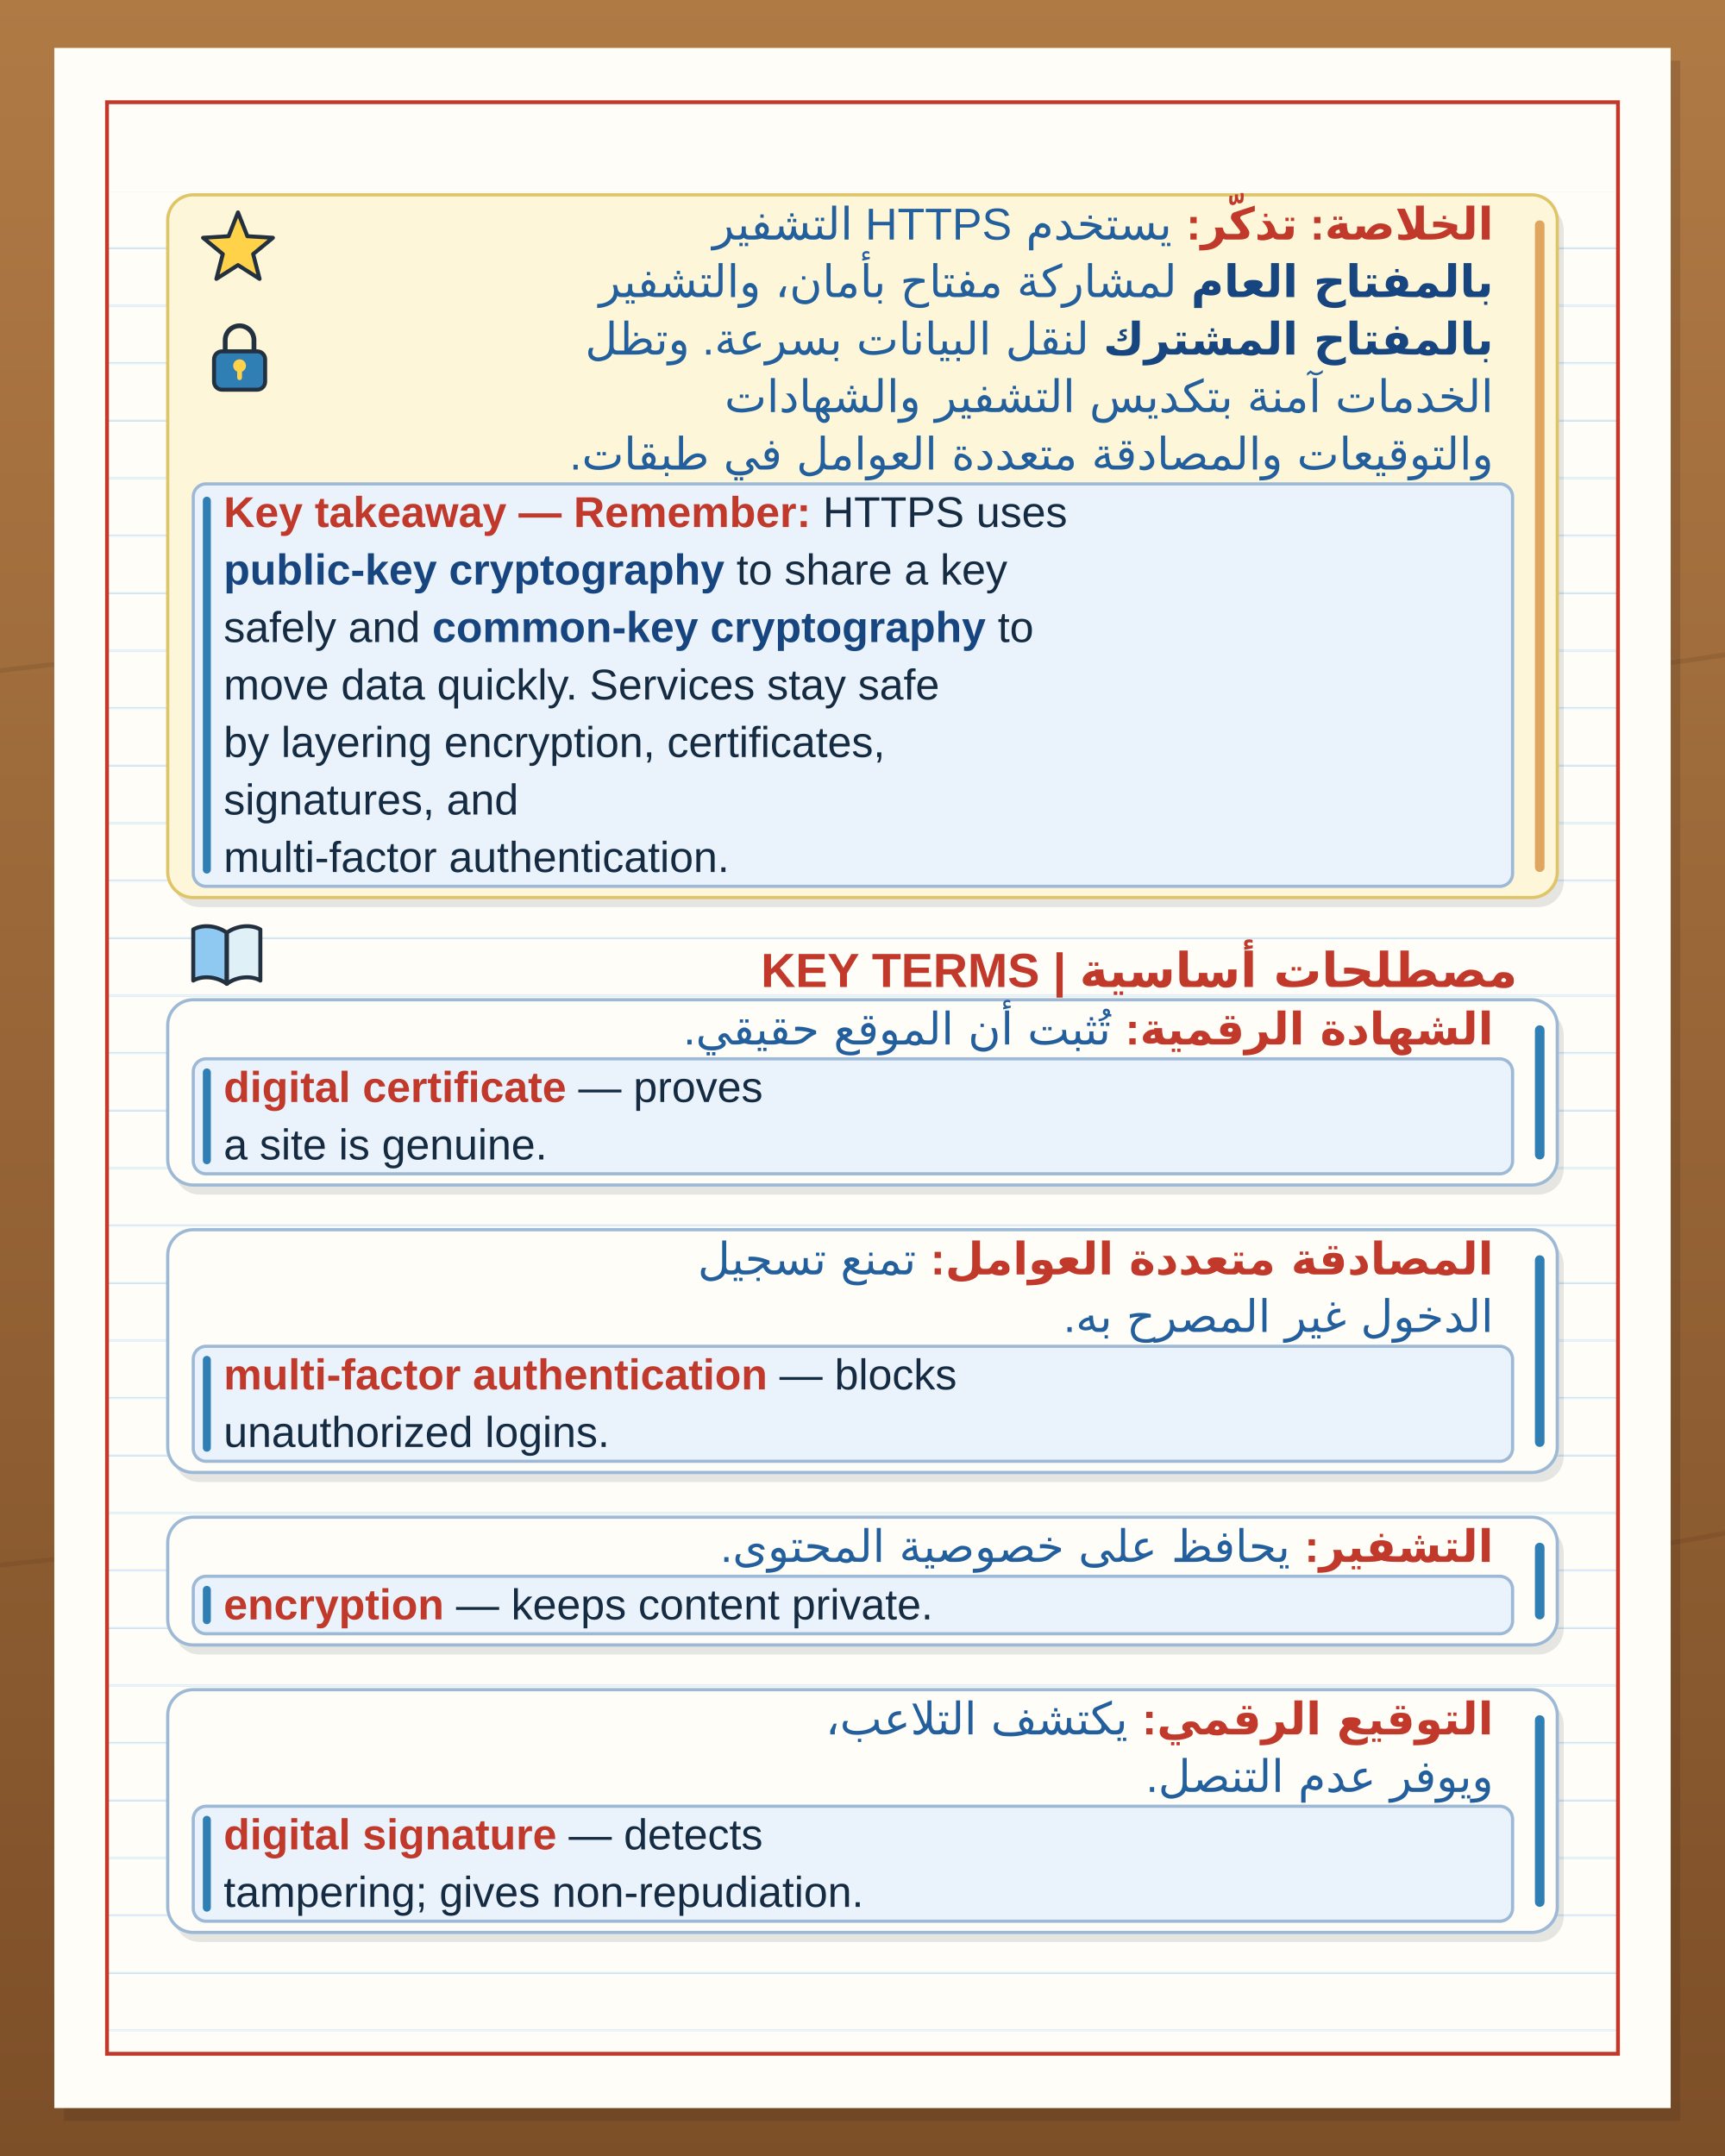
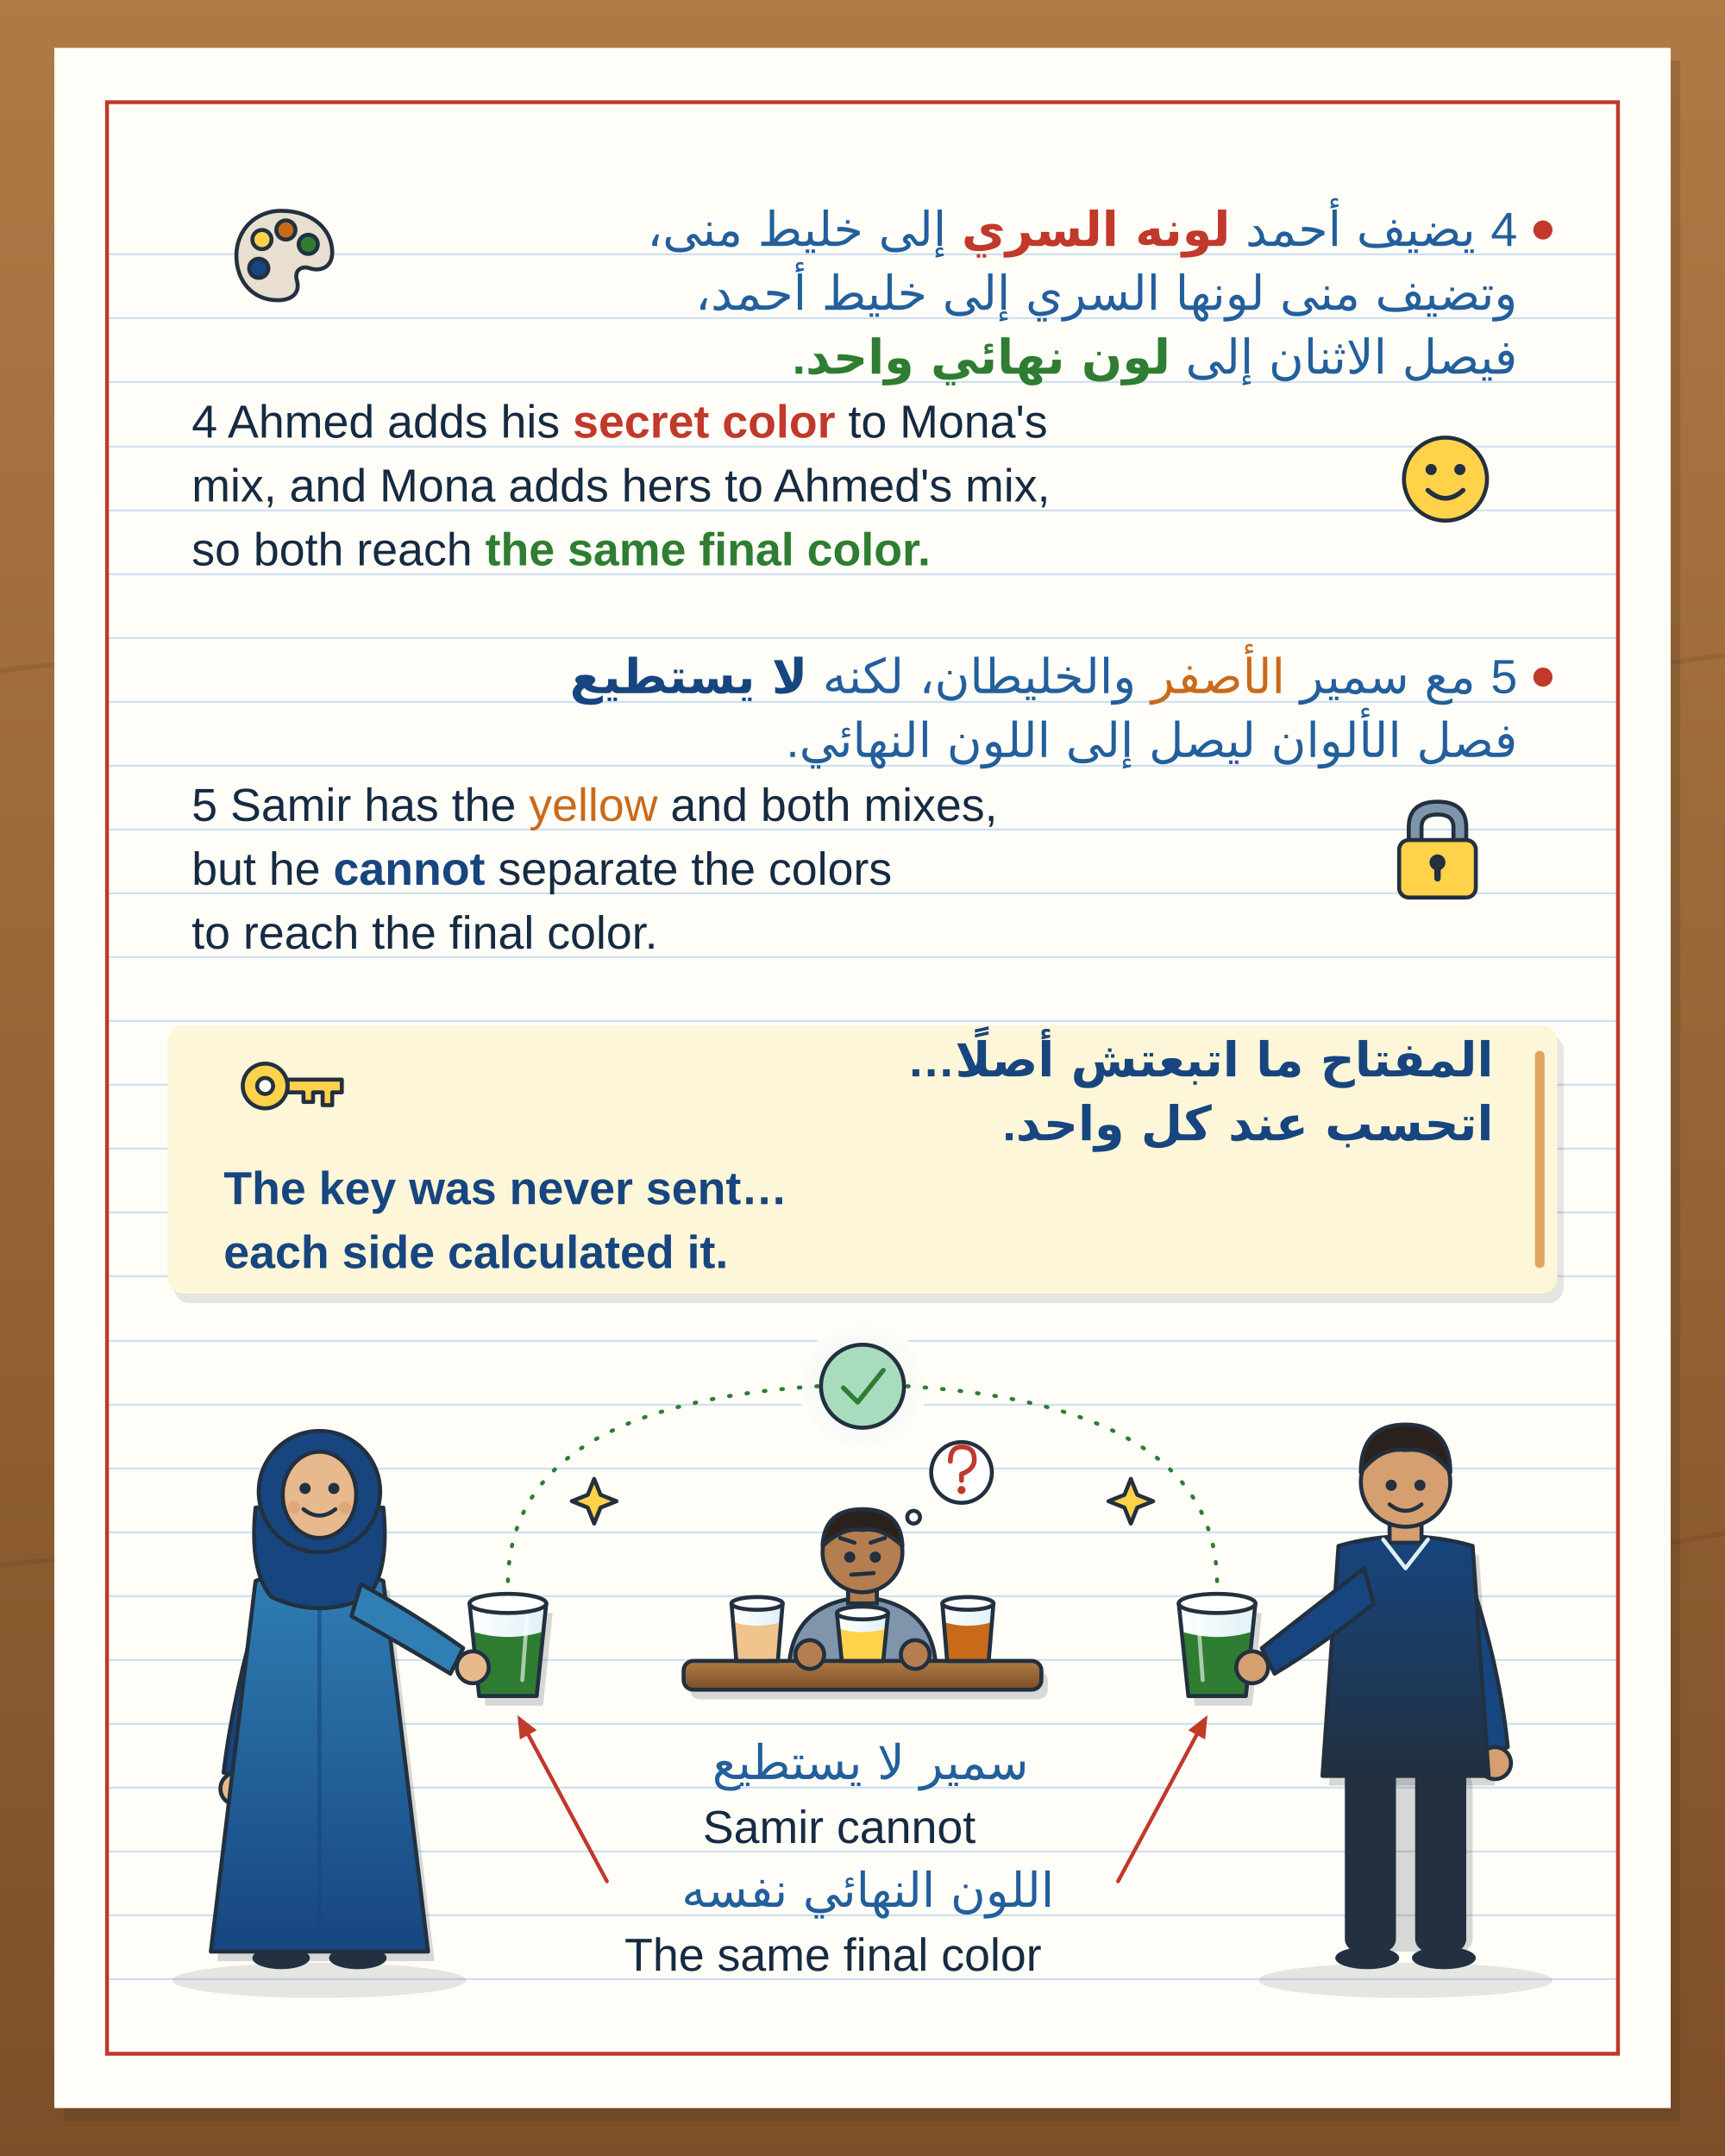
<svg xmlns="http://www.w3.org/2000/svg" width="1080" height="1350" viewBox="0 0 1080 1350" preserveAspectRatio="xMidYMid meet" style="width:100%;height:auto;max-width:1080px;display:block;margin:0 auto;">
  <defs>
    <linearGradient id="pmDesk" x1="0" y1="0" x2="0" y2="1">
      <stop offset="0" stop-color="#b07a45" />
      <stop offset="1" stop-color="#7d4f28" />
    </linearGradient>
-     <pattern id="pmRules" x="0" y="120" width="1080" height="36" patternUnits="userSpaceOnUse">
-       <line x1="0" y1="35.5" x2="1080" y2="35.5" stroke="#cfe0f0" stroke-width="1.4" />
+     <pattern id="pmRules" x="0" y="120" width="1080" height="40" patternUnits="userSpaceOnUse">
+       <line x1="0" y1="39.5" x2="1080" y2="39.5" stroke="#cfe0f0" stroke-width="1.4" />
    </pattern>
  </defs>
  <rect x="0" y="0" width="1080" height="1350" fill="url(#pmDesk)" />
  <path d="M0 420 C 300 380, 700 470, 1080 410" fill="none" stroke="#3a2411" stroke-width="3" opacity=".12" />
  <path d="M0 980 C 350 940, 720 1030, 1080 960" fill="none" stroke="#3a2411" stroke-width="3" opacity=".12" />
  <rect x="40" y="38" width="1012" height="1290" fill="#3a2411" opacity=".18" />
  <rect x="34" y="30" width="1012" height="1290" fill="#fffdf7" />
  <rect x="67" y="120" width="946" height="1152" fill="url(#pmRules)" />
  <rect x="67" y="64" width="946" height="1222" fill="none" stroke="#c0392b" stroke-width="2.4" />
-   <rect x="109" y="128" width="870" height="440" rx="16" fill="#22303f" opacity=".12" />
-   <rect x="109" y="632" width="870" height="116" rx="16" fill="#22303f" opacity=".12" />
-   <rect x="109" y="776" width="870" height="152" rx="16" fill="#22303f" opacity=".12" />
-   <rect x="109" y="956" width="870" height="80" rx="16" fill="#22303f" opacity=".12" />
-   <rect x="109" y="1064" width="870" height="152" rx="16" fill="#22303f" opacity=".12" />
-   <rect x="105" y="122" width="870" height="440" rx="16" fill="#fdf6d8" stroke="#e0c46a" stroke-width="2" />
-   <rect x="961" y="138" width="6" height="408" rx="3" fill="#e0a55e" />
-   <rect x="121" y="303" width="826" height="252" rx="8" fill="#eaf2fb" stroke="#9db9d6" stroke-width="2" />
-   <rect x="127" y="311" width="5" height="236" rx="2.5" fill="#2f7fb5" />
-   <rect x="105" y="626" width="870" height="116" rx="16" fill="#fffdf7" stroke="#9db9d6" stroke-width="2" />
-   <rect x="961" y="642" width="6" height="84" rx="3" fill="#2f7fb5" />
-   <rect x="121" y="663" width="826" height="72" rx="8" fill="#eaf2fb" stroke="#9db9d6" stroke-width="2" />
-   <rect x="127" y="669" width="5" height="60" rx="2.5" fill="#2f7fb5" />
-   <rect x="105" y="770" width="870" height="152" rx="16" fill="#fffdf7" stroke="#9db9d6" stroke-width="2" />
-   <rect x="961" y="786" width="6" height="120" rx="3" fill="#2f7fb5" />
-   <rect x="121" y="843" width="826" height="72" rx="8" fill="#eaf2fb" stroke="#9db9d6" stroke-width="2" />
-   <rect x="127" y="849" width="5" height="60" rx="2.5" fill="#2f7fb5" />
-   <rect x="105" y="950" width="870" height="80" rx="16" fill="#fffdf7" stroke="#9db9d6" stroke-width="2" />
-   <rect x="961" y="966" width="6" height="48" rx="3" fill="#2f7fb5" />
-   <rect x="121" y="987" width="826" height="36" rx="8" fill="#eaf2fb" stroke="#9db9d6" stroke-width="2" />
-   <rect x="127" y="993" width="5" height="24" rx="2.5" fill="#2f7fb5" />
-   <rect x="105" y="1058" width="870" height="152" rx="16" fill="#fffdf7" stroke="#9db9d6" stroke-width="2" />
-   <rect x="961" y="1074" width="6" height="120" rx="3" fill="#2f7fb5" />
-   <rect x="121" y="1131" width="826" height="72" rx="8" fill="#eaf2fb" stroke="#9db9d6" stroke-width="2" />
-   <rect x="127" y="1137" width="5" height="60" rx="2.5" fill="#2f7fb5" />
-   <g transform="translate(125 132)">
-     <polygon points="24,1 29.88,15.91 45.87,16.89 33.51,27.09 37.52,42.61 24,34 10.48,42.61 14.49,27.09 2.13,16.89 18.12,15.91" fill="#ffd24a" stroke="#22303f" stroke-width="2.5" stroke-linecap="round" stroke-linejoin="round" />
+   <defs>
+     <linearGradient id="ilDress" x1="0" y1="0" x2="0" y2="1">
+       <stop offset="0" stop-color="#2f7fb5" />
+       <stop offset="1" stop-color="#17457f" />
+     </linearGradient>
+     <linearGradient id="ilShirt" x1="0" y1="0" x2="0" y2="1">
+       <stop offset="0" stop-color="#17457f" />
+       <stop offset="1" stop-color="#22303f" />
+     </linearGradient>
+     <linearGradient id="ilGlass" x1="0" y1="0" x2="1" y2="0">
+       <stop offset="0" stop-color="#ffffff" />
+       <stop offset="1" stop-color="#dff1f7" />
+     </linearGradient>
+     <linearGradient id="ilTable" x1="0" y1="0" x2="0" y2="1">
+       <stop offset="0" stop-color="#b07a45" />
+       <stop offset="1" stop-color="#7d4f28" />
+     </linearGradient>
+     <radialGradient id="ilHalo" cx="0.5" cy="0.5" r="0.5">
+       <stop offset="0" stop-color="#dff1f7" />
+       <stop offset="1" stop-color="#fffdf7" />
+     </radialGradient>
+   </defs>
+   <rect x="109" y="648" width="870" height="168" rx="10" fill="#22303f" opacity=".12" />
+   <rect x="105" y="642" width="870" height="168" rx="10" fill="#fdf6d8" />
+   <rect x="961" y="658" width="6" height="136" rx="3" fill="#e0a55e" />
+   <circle cx="966" cy="144" r="6" fill="#c0392b" />
+   <circle cx="966" cy="424" r="6" fill="#c0392b" />
+   <g>
+     <ellipse cx="200" cy="1240" rx="92" ry="11" fill="#22303f" opacity=".12" />
+     <ellipse cx="880" cy="1240" rx="92" ry="11" fill="#22303f" opacity=".12" />
+     <path d="M164 996 Q204 978 244 996 L272 1228 L136 1228 Z" fill="#22303f" opacity=".18" />
+     <path d="M842 974 Q884 962 926 974 L936 1118 L832 1118 Z" fill="#22303f" opacity=".18" />
+     <rect x="846" y="1110" width="76" height="112" rx="8" fill="#22303f" opacity=".18" />
+     <path d="M298 1010 L346 1010 L340 1068 L304 1068 Z" fill="#22303f" opacity=".18" />
+     <path d="M742 1010 L790 1010 L784 1068 L748 1068 Z" fill="#22303f" opacity=".18" />
+     <rect x="432" y="1046" width="224" height="18" rx="6" fill="#22303f" opacity=".18" />
+     <circle cx="544" cy="874" r="26" fill="#22303f" opacity=".18" />
+     <circle cx="540" cy="868" r="40" fill="url(#ilHalo)" />
+     <path d="M318 990 Q320 880 512 868" fill="none" stroke="#2e7d32" stroke-width="2.5" stroke-linecap="round" stroke-dasharray="1 10" />
+     <path d="M762 990 Q760 880 568 868" fill="none" stroke="#2e7d32" stroke-width="2.5" stroke-linecap="round" stroke-dasharray="1 10" />
+     <path d="M372 926 L376 936 L386 940 L376 944 L372 954 L368 944 L358 940 L368 936 Z" fill="#ffd24a" stroke="#22303f" stroke-width="2.5" stroke-linejoin="round" />
+     <path d="M708 926 L712 936 L722 940 L712 944 L708 954 L704 944 L694 940 L704 936 Z" fill="#ffd24a" stroke="#22303f" stroke-width="2.5" stroke-linejoin="round" />
+     <path d="M164 1000 Q146 1060 140 1110 L156 1114 Q164 1066 180 1012 Z" fill="#17457f" stroke="#22303f" stroke-width="2.5" stroke-linecap="round" stroke-linejoin="round" />
+     <circle cx="148" cy="1120" r="10" fill="#e8b98d" stroke="#22303f" stroke-width="2.5" />
+     <ellipse cx="176" cy="1226" rx="18" ry="7" fill="#22303f" />
+     <ellipse cx="224" cy="1226" rx="18" ry="7" fill="#22303f" />
+     <path d="M160 990 Q200 972 240 990 L268 1222 L132 1222 Z" fill="url(#ilDress)" stroke="#22303f" stroke-width="2.5" stroke-linecap="round" stroke-linejoin="round" />
+     <path d="M200 1004 L200 1212" fill="none" stroke="#17457f" stroke-width="2.5" stroke-linecap="round" opacity=".6" />
+     <path d="M160 944 Q156 984 170 1000 Q200 1014 230 1000 Q244 984 240 944 Z" fill="#17457f" stroke="#22303f" stroke-width="2.5" stroke-linejoin="round" />
+     <circle cx="200" cy="934" r="38" fill="#17457f" stroke="#22303f" stroke-width="2.5" />
+     <ellipse cx="200" cy="936" rx="23" ry="27" fill="#e8b98d" stroke="#22303f" stroke-width="2.5" />
+     <circle cx="191" cy="932" r="3.5" fill="#22303f" />
+     <circle cx="209" cy="932" r="3.5" fill="#22303f" />
+     <circle cx="184" cy="944" r="4" fill="#d59f6f" opacity=".6" />
+     <circle cx="216" cy="944" r="4" fill="#d59f6f" opacity=".6" />
+     <path d="M190 945 Q200 953 210 945" fill="none" stroke="#22303f" stroke-width="2.5" stroke-linecap="round" />
+     <path d="M226 992 Q262 1012 290 1032 L282 1048 Q252 1030 220 1012 Z" fill="#2f7fb5" stroke="#22303f" stroke-width="2.5" stroke-linecap="round" stroke-linejoin="round" />
+     <path d="M294 1004 L342 1004 L336 1062 L300 1062 Z" fill="url(#ilGlass)" />
+     <path d="M297 1022 Q318 1028 339 1022 L336 1062 L300 1062 Z" fill="#2e7d32" />
+     <path d="M294 1004 L342 1004 L336 1062 L300 1062 Z" fill="none" stroke="#22303f" stroke-width="2.5" stroke-linejoin="round" />
+     <ellipse cx="318" cy="1004" rx="24" ry="6" fill="#ffffff" stroke="#22303f" stroke-width="2.5" />
+     <path d="M330 1012 L327 1052" fill="none" stroke="#ffffff" stroke-width="2.5" stroke-linecap="round" opacity=".6" />
+     <circle cx="296" cy="1044" r="10" fill="#e8b98d" stroke="#22303f" stroke-width="2.5" />
+     <path d="M916 976 Q938 1036 944 1094 L928 1098 Q922 1046 908 992 Z" fill="#17457f" stroke="#22303f" stroke-width="2.5" stroke-linecap="round" stroke-linejoin="round" />
+     <circle cx="936" cy="1104" r="10" fill="#d59f6f" stroke="#22303f" stroke-width="2.5" />
+     <rect x="842" y="1104" width="32" height="118" rx="8" fill="#22303f" />
+     <rect x="886" y="1104" width="32" height="118" rx="8" fill="#22303f" />
+     <ellipse cx="856" cy="1226" rx="20" ry="7" fill="#22303f" />
+     <ellipse cx="904" cy="1226" rx="20" ry="7" fill="#22303f" />
+     <path d="M838 968 Q880 956 922 968 L932 1112 L828 1112 Z" fill="url(#ilShirt)" stroke="#22303f" stroke-width="2.5" stroke-linecap="round" stroke-linejoin="round" />
+     <rect x="870" y="948" width="20" height="18" fill="#d59f6f" stroke="#22303f" stroke-width="2.5" />
+     <path d="M866 964 L880 982 L894 964" fill="none" stroke="#dff1f7" stroke-width="2.5" stroke-linecap="round" stroke-linejoin="round" />
+     <circle cx="880" cy="928" r="28" fill="#d59f6f" stroke="#22303f" stroke-width="2.5" />
+     <path d="M852 922 Q852 892 880 892 Q908 892 908 922 Q896 906 880 908 Q864 906 852 922 Z" fill="#2b211c" stroke="#22303f" stroke-width="2.5" stroke-linejoin="round" />
+     <circle cx="871" cy="930" r="3.5" fill="#22303f" />
+     <circle cx="889" cy="930" r="3.5" fill="#22303f" />
+     <path d="M870 942 Q880 950 890 942" fill="none" stroke="#22303f" stroke-width="2.5" stroke-linecap="round" />
+     <path d="M854 982 Q818 1010 790 1032 L798 1048 Q828 1030 860 1004 Z" fill="#17457f" stroke="#22303f" stroke-width="2.5" stroke-linecap="round" stroke-linejoin="round" />
+     <path d="M738 1004 L786 1004 L780 1062 L744 1062 Z" fill="url(#ilGlass)" />
+     <path d="M741 1022 Q762 1028 783 1022 L780 1062 L744 1062 Z" fill="#2e7d32" />
+     <path d="M738 1004 L786 1004 L780 1062 L744 1062 Z" fill="none" stroke="#22303f" stroke-width="2.5" stroke-linejoin="round" />
+     <ellipse cx="762" cy="1004" rx="24" ry="6" fill="#ffffff" stroke="#22303f" stroke-width="2.5" />
+     <path d="M750 1012 L753 1052" fill="none" stroke="#ffffff" stroke-width="2.5" stroke-linecap="round" opacity=".6" />
+     <circle cx="784" cy="1044" r="10" fill="#d59f6f" stroke="#22303f" stroke-width="2.5" />
+     <circle cx="540" cy="868" r="26" fill="#a9dcbe" stroke="#22303f" stroke-width="2.5" />
+     <path d="M528 869 L537 878 L553 858" fill="none" stroke="#2e7d32" stroke-width="3" stroke-linecap="round" stroke-linejoin="round" />
+     <path d="M494 1044 Q496 1004 540 1000 Q584 1004 586 1044 Z" fill="#7f95ab" stroke="#22303f" stroke-width="2.5" stroke-linejoin="round" />
+     <rect x="531" y="990" width="18" height="14" fill="#b57e50" stroke="#22303f" stroke-width="2.5" />
+     <circle cx="540" cy="972" r="25" fill="#b57e50" stroke="#22303f" stroke-width="2.5" />
+     <path d="M515 968 Q516 945 540 945 Q564 945 565 968 Q552 956 540 958 Q528 956 515 968 Z" fill="#2b211c" stroke="#22303f" stroke-width="2.5" stroke-linejoin="round" />
+     <path d="M526 963 L535 966" fill="none" stroke="#22303f" stroke-width="2.5" stroke-linecap="round" />
+     <path d="M554 963 L545 966" fill="none" stroke="#22303f" stroke-width="2.5" stroke-linecap="round" />
+     <circle cx="532" cy="975" r="3.5" fill="#22303f" />
+     <circle cx="548" cy="975" r="3.5" fill="#22303f" />
+     <path d="M533 986 L547 985" fill="none" stroke="#22303f" stroke-width="2.5" stroke-linecap="round" />
+     <circle cx="572" cy="950" r="4" fill="#ffffff" stroke="#22303f" stroke-width="2.5" />
+     <circle cx="602" cy="922" r="19" fill="#ffffff" stroke="#22303f" stroke-width="2.5" />
+     <path d="M595 915 Q595 906 602 906 Q610 906 610 914 Q610 920 602 923 L602 927" fill="none" stroke="#c0392b" stroke-width="3" stroke-linecap="round" stroke-linejoin="round" />
+     <circle cx="602" cy="933" r="2.5" fill="#c0392b" />
+     <rect x="428" y="1040" width="224" height="18" rx="6" fill="url(#ilTable)" stroke="#22303f" stroke-width="2.5" />
+     <path d="M458 1004 L490 1004 L487 1040 L461 1040 Z" fill="url(#ilGlass)" />
+     <path d="M460 1016 Q474 1020 488 1016 L487 1040 L461 1040 Z" fill="#f0c48c" />
+     <path d="M458 1004 L490 1004 L487 1040 L461 1040 Z" fill="none" stroke="#22303f" stroke-width="2.5" stroke-linejoin="round" />
+     <ellipse cx="474" cy="1004" rx="16" ry="4" fill="#ffffff" stroke="#22303f" stroke-width="2.5" />
+     <path d="M524 1010 L556 1010 L553 1040 L527 1040 Z" fill="url(#ilGlass)" />
+     <path d="M526 1020 Q540 1024 554 1020 L553 1040 L527 1040 Z" fill="#ffd24a" />
+     <path d="M524 1010 L556 1010 L553 1040 L527 1040 Z" fill="none" stroke="#22303f" stroke-width="2.5" stroke-linejoin="round" />
+     <ellipse cx="540" cy="1010" rx="16" ry="4" fill="#ffffff" stroke="#22303f" stroke-width="2.5" />
+     <path d="M590 1004 L622 1004 L619 1040 L593 1040 Z" fill="url(#ilGlass)" />
+     <path d="M592 1016 Q606 1020 620 1016 L619 1040 L593 1040 Z" fill="#c96a1b" />
+     <path d="M590 1004 L622 1004 L619 1040 L593 1040 Z" fill="none" stroke="#22303f" stroke-width="2.5" stroke-linejoin="round" />
+     <ellipse cx="606" cy="1004" rx="16" ry="4" fill="#ffffff" stroke="#22303f" stroke-width="2.5" />
+     <circle cx="507" cy="1036" r="9" fill="#b57e50" stroke="#22303f" stroke-width="2.5" />
+     <circle cx="573" cy="1036" r="9" fill="#b57e50" stroke="#22303f" stroke-width="2.5" />
+     <line x1="380" y1="1178" x2="330.8" y2="1086.3" stroke="#c0392b" stroke-width="2.4" stroke-linecap="round" />
+     <polygon points="324,1074 336.1,1083.4 325.5,1089.2" fill="#c0392b" />
+     <line x1="700" y1="1178" x2="749.2" y2="1086.3" stroke="#c0392b" stroke-width="2.4" stroke-linecap="round" />
+     <polygon points="756,1074 743.9,1083.4 754.5,1089.2" fill="#c0392b" />
  </g>
-   <g transform="translate(126 198)">
-     <path d="M15 22 V15 A9 9 0 0 1 33 15 V22" fill="none" stroke="#22303f" stroke-width="3" stroke-linecap="round" stroke-linejoin="round" />
-     <rect x="8" y="22" width="32" height="24" rx="5" fill="#2f7fb5" stroke="#22303f" stroke-width="2.5" stroke-linejoin="round" />
-     <circle cx="24" cy="31" r="4" fill="#ffd24a" />
-     <rect x="22.5" y="32" width="3" height="8" rx="1.5" fill="#ffd24a" />
+   <g transform="translate(146 128)">
+     <path d="M30 4 C 50 4 62 16 62 30 C 62 40 54 42 48 40 C 42 38 38 42 40 48 C 42 56 36 60 28 60 C 12 60 2 48 2 32 C 2 16 14 4 30 4 Z" fill="#e8dfd1" stroke="#22303f" stroke-width="2.5" stroke-linejoin="round" />
+     <circle cx="18" cy="22" r="6" fill="#ffd24a" stroke="#22303f" stroke-width="2.5" />
+     <circle cx="33" cy="16" r="6" fill="#c96a1b" stroke="#22303f" stroke-width="2.5" />
+     <circle cx="47" cy="25" r="6" fill="#2e7d32" stroke="#22303f" stroke-width="2.5" />
+     <circle cx="16" cy="40" r="6" fill="#17457f" stroke="#22303f" stroke-width="2.5" />
  </g>
-   <g transform="translate(118 574)">
-     <path d="M24 10 C 17 5, 8 5, 3 8 L 3 40 C 8 37, 17 37, 24 42 Z" fill="#8fc9f2" stroke="#22303f" stroke-width="2.5" stroke-linecap="round" stroke-linejoin="round" />
-     <path d="M24 10 C 31 5, 40 5, 45 8 L 45 40 C 40 37, 31 37, 24 42 Z" fill="#dff1f7" stroke="#22303f" stroke-width="2.5" stroke-linecap="round" stroke-linejoin="round" />
-     <line x1="24" y1="10" x2="24" y2="42" stroke="#22303f" stroke-width="2.5" stroke-linecap="round" />
+   <g transform="translate(905 300)">
+     <circle cx="0" cy="0" r="26" fill="#ffd24a" stroke="#22303f" stroke-width="2.5" />
+     <circle cx="-9" cy="-6" r="3.5" fill="#22303f" />
+     <circle cx="9" cy="-6" r="3.5" fill="#22303f" />
+     <path d="M -11 7 Q 0 17 11 7" fill="none" stroke="#22303f" stroke-width="3" stroke-linecap="round" />
  </g>
-   <text x="935" y="150" direction="rtl" unicode-bidi="plaintext" text-anchor="start" font-family="Tahoma, Arial, Segoe UI, sans-serif" font-size="28" fill="#225f9c">
-     <tspan x="935" dy="0">
-       <tspan font-weight="bold" fill="#c0392b">الخلاصة: تذكّر:</tspan> يستخدم HTTPS التشفير</tspan>
-     <tspan x="935" dy="36">
-       <tspan font-weight="bold" fill="#17457f">بالمفتاح العام</tspan> لمشاركة مفتاح بأمان، والتشفير</tspan>
-     <tspan x="935" dy="36">
-       <tspan font-weight="bold" fill="#17457f">بالمفتاح المشترك</tspan> لنقل البيانات بسرعة. وتظل</tspan>
-     <tspan x="935" dy="36">الخدمات آمنة بتكديس التشفير والشهادات</tspan>
-     <tspan x="935" dy="36">والتوقيعات والمصادقة متعددة العوامل في طبقات.</tspan>
+   <g transform="translate(872 502)">
+     <path d="M10 26 L10 16 Q10 0 28 0 Q46 0 46 16 L46 26 L38 26 L38 16 Q38 8 28 8 Q18 8 18 16 L18 26 Z" fill="#7f95ab" stroke="#22303f" stroke-width="2.5" stroke-linejoin="round" />
+     <rect x="4" y="24" width="48" height="36" rx="6" fill="#ffd24a" stroke="#22303f" stroke-width="2.5" />
+     <circle cx="28" cy="38" r="5" fill="#22303f" />
+     <rect x="26" y="40" width="4" height="10" rx="2" fill="#22303f" />
+   </g>
+   <g transform="translate(150 664)">
+     <path d="M30 12 L64 12 L64 20 L58 20 L58 28 L52 28 L52 20 L46 20 L46 26 L40 26 L40 20 L30 20 Z" fill="#ffd24a" stroke="#22303f" stroke-width="2.5" stroke-linejoin="round" />
+     <circle cx="16" cy="16" r="14" fill="#ffd24a" stroke="#22303f" stroke-width="2.5" />
+     <circle cx="16" cy="16" r="5" fill="#fffdf7" stroke="#22303f" stroke-width="2.5" />
+   </g>
+   <text x="950" y="154" direction="rtl" unicode-bidi="plaintext" text-anchor="start" font-family="Tahoma, Arial, Segoe UI, sans-serif" font-size="30" fill="#225f9c">
+     <tspan x="950" dy="0">4 يضيف أحمد <tspan font-weight="bold" fill="#c0392b">لونه السري</tspan> إلى خليط منى،</tspan>
+     <tspan x="950" dy="40">وتضيف منى لونها السري إلى خليط أحمد،</tspan>
+     <tspan x="950" dy="40">فيصل الاثنان إلى <tspan font-weight="bold" fill="#2e7d32">لون نهائي واحد.</tspan>
+     </tspan>
  </text>
-   <text x="140" y="330" direction="ltr" unicode-bidi="plaintext" text-anchor="start" font-family="Segoe Print, Comic Sans MS, Arial, sans-serif" font-size="27" fill="#152b42">
-     <tspan x="140" dy="0">
-       <tspan font-weight="bold" fill="#c0392b">Key takeaway — Remember:</tspan> HTTPS uses</tspan>
-     <tspan x="140" dy="36">
-       <tspan font-weight="bold" fill="#17457f">public-key cryptography</tspan> to share a key</tspan>
-     <tspan x="140" dy="36">safely and <tspan font-weight="bold" fill="#17457f">common-key cryptography</tspan> to</tspan>
-     <tspan x="140" dy="36">move data quickly. Services stay safe</tspan>
-     <tspan x="140" dy="36">by layering encryption, certificates,</tspan>
-     <tspan x="140" dy="36">signatures, and</tspan>
-     <tspan x="140" dy="36">multi-factor authentication.</tspan>
+   <text x="120" y="274" direction="ltr" unicode-bidi="plaintext" text-anchor="start" font-family="Segoe Print, Comic Sans MS, Arial, sans-serif" font-size="29" fill="#152b42">
+     <tspan x="120" dy="0">4 Ahmed adds his <tspan font-weight="bold" fill="#c0392b">secret color</tspan> to Mona's</tspan>
+     <tspan x="120" dy="40">mix, and Mona adds hers to Ahmed's mix,</tspan>
+     <tspan x="120" dy="40">so both reach <tspan font-weight="bold" fill="#2e7d32">the same final color.</tspan>
+     </tspan>
  </text>
-   <text x="950" y="618" direction="rtl" unicode-bidi="plaintext" text-anchor="start" font-family="Tahoma, Arial, Segoe UI, sans-serif" font-size="30" font-weight="bold" fill="#c0392b">مصطلحات أساسية | KEY TERMS</text>
-   <text x="935" y="654" direction="rtl" unicode-bidi="plaintext" text-anchor="start" font-family="Tahoma, Arial, Segoe UI, sans-serif" font-size="28" fill="#225f9c">
-     <tspan x="935" dy="0">
-       <tspan font-weight="bold" fill="#c0392b">الشهادة الرقمية:</tspan> تُثبت أن الموقع حقيقي.</tspan>
+   <text x="950" y="434" direction="rtl" unicode-bidi="plaintext" text-anchor="start" font-family="Tahoma, Arial, Segoe UI, sans-serif" font-size="30" fill="#225f9c">
+     <tspan x="950" dy="0">5 مع سمير <tspan fill="#c96a1b">الأصفر</tspan> والخليطان، لكنه <tspan font-weight="bold" fill="#17457f">لا يستطيع</tspan>
+     </tspan>
+     <tspan x="950" dy="40">فصل الألوان ليصل إلى اللون النهائي.</tspan>
  </text>
-   <text x="140" y="690" direction="ltr" unicode-bidi="plaintext" text-anchor="start" font-family="Segoe Print, Comic Sans MS, Arial, sans-serif" font-size="27" fill="#152b42">
-     <tspan x="140" dy="0">
-       <tspan font-weight="bold" fill="#c0392b">digital certificate</tspan> — proves</tspan>
-     <tspan x="140" dy="36">a site is genuine.</tspan>
+   <text x="120" y="514" direction="ltr" unicode-bidi="plaintext" text-anchor="start" font-family="Segoe Print, Comic Sans MS, Arial, sans-serif" font-size="29" fill="#152b42">
+     <tspan x="120" dy="0">5 Samir has the <tspan fill="#c96a1b">yellow</tspan> and both mixes,</tspan>
+     <tspan x="120" dy="40">but he <tspan font-weight="bold" fill="#17457f">cannot</tspan> separate the colors</tspan>
+     <tspan x="120" dy="40">to reach the final color.</tspan>
  </text>
-   <text x="935" y="798" direction="rtl" unicode-bidi="plaintext" text-anchor="start" font-family="Tahoma, Arial, Segoe UI, sans-serif" font-size="28" fill="#225f9c">
-     <tspan x="935" dy="0">
-       <tspan font-weight="bold" fill="#c0392b">المصادقة متعددة العوامل:</tspan> تمنع تسجيل</tspan>
-     <tspan x="935" dy="36">الدخول غير المصرح به.</tspan>
+   <text x="935" y="674" direction="rtl" unicode-bidi="plaintext" text-anchor="start" font-family="Tahoma, Arial, Segoe UI, sans-serif" font-size="30" font-weight="bold" fill="#17457f">
+     <tspan x="935" dy="0">المفتاح ما اتبعتش أصلًا…</tspan>
+     <tspan x="935" dy="40">اتحسب عند كل واحد.</tspan>
  </text>
-   <text x="140" y="870" direction="ltr" unicode-bidi="plaintext" text-anchor="start" font-family="Segoe Print, Comic Sans MS, Arial, sans-serif" font-size="27" fill="#152b42">
-     <tspan x="140" dy="0">
-       <tspan font-weight="bold" fill="#c0392b">multi-factor authentication</tspan> — blocks</tspan>
-     <tspan x="140" dy="36">unauthorized logins.</tspan>
+   <text x="140" y="754" direction="ltr" unicode-bidi="plaintext" text-anchor="start" font-family="Segoe Print, Comic Sans MS, Arial, sans-serif" font-size="29" font-weight="bold" fill="#17457f">
+     <tspan x="140" dy="0">The key was never sent…</tspan>
+     <tspan x="140" dy="40">each side calculated it.</tspan>
  </text>
-   <text x="935" y="978" direction="rtl" unicode-bidi="plaintext" text-anchor="start" font-family="Tahoma, Arial, Segoe UI, sans-serif" font-size="28" fill="#225f9c">
-     <tspan x="935" dy="0">
-       <tspan font-weight="bold" fill="#c0392b">التشفير:</tspan> يحافظ على خصوصية المحتوى.</tspan>
-   </text>
-   <text x="140" y="1014" direction="ltr" unicode-bidi="plaintext" text-anchor="start" font-family="Segoe Print, Comic Sans MS, Arial, sans-serif" font-size="27" fill="#152b42">
-     <tspan x="140" dy="0">
-       <tspan font-weight="bold" fill="#c0392b">encryption</tspan> — keeps content private.</tspan>
-   </text>
-   <text x="935" y="1086" direction="rtl" unicode-bidi="plaintext" text-anchor="start" font-family="Tahoma, Arial, Segoe UI, sans-serif" font-size="28" fill="#225f9c">
-     <tspan x="935" dy="0">
-       <tspan font-weight="bold" fill="#c0392b">التوقيع الرقمي:</tspan> يكتشف التلاعب،</tspan>
-     <tspan x="935" dy="36">ويوفر عدم التنصل.</tspan>
-   </text>
-   <text x="140" y="1158" direction="ltr" unicode-bidi="plaintext" text-anchor="start" font-family="Segoe Print, Comic Sans MS, Arial, sans-serif" font-size="27" fill="#152b42">
-     <tspan x="140" dy="0">
-       <tspan font-weight="bold" fill="#c0392b">digital signature</tspan> — detects</tspan>
-     <tspan x="140" dy="36">tampering; gives non-repudiation.</tspan>
-   </text>
+   <text x="660" y="1194" direction="rtl" unicode-bidi="plaintext" text-anchor="start" font-family="Tahoma, Arial, Segoe UI, sans-serif" font-size="30" fill="#225f9c">اللون النهائي نفسه</text>
+   <text x="391" y="1234" direction="ltr" unicode-bidi="plaintext" text-anchor="start" font-family="Segoe Print, Comic Sans MS, Arial, sans-serif" font-size="29" fill="#152b42">The same final color</text>
+   <text x="644" y="1114" direction="rtl" unicode-bidi="plaintext" text-anchor="start" font-family="Tahoma, Arial, Segoe UI, sans-serif" font-size="30" fill="#225f9c">سمير لا يستطيع</text>
+   <text x="440" y="1154" direction="ltr" unicode-bidi="plaintext" text-anchor="start" font-family="Segoe Print, Comic Sans MS, Arial, sans-serif" font-size="29" fill="#152b42">Samir cannot</text>
</svg>
